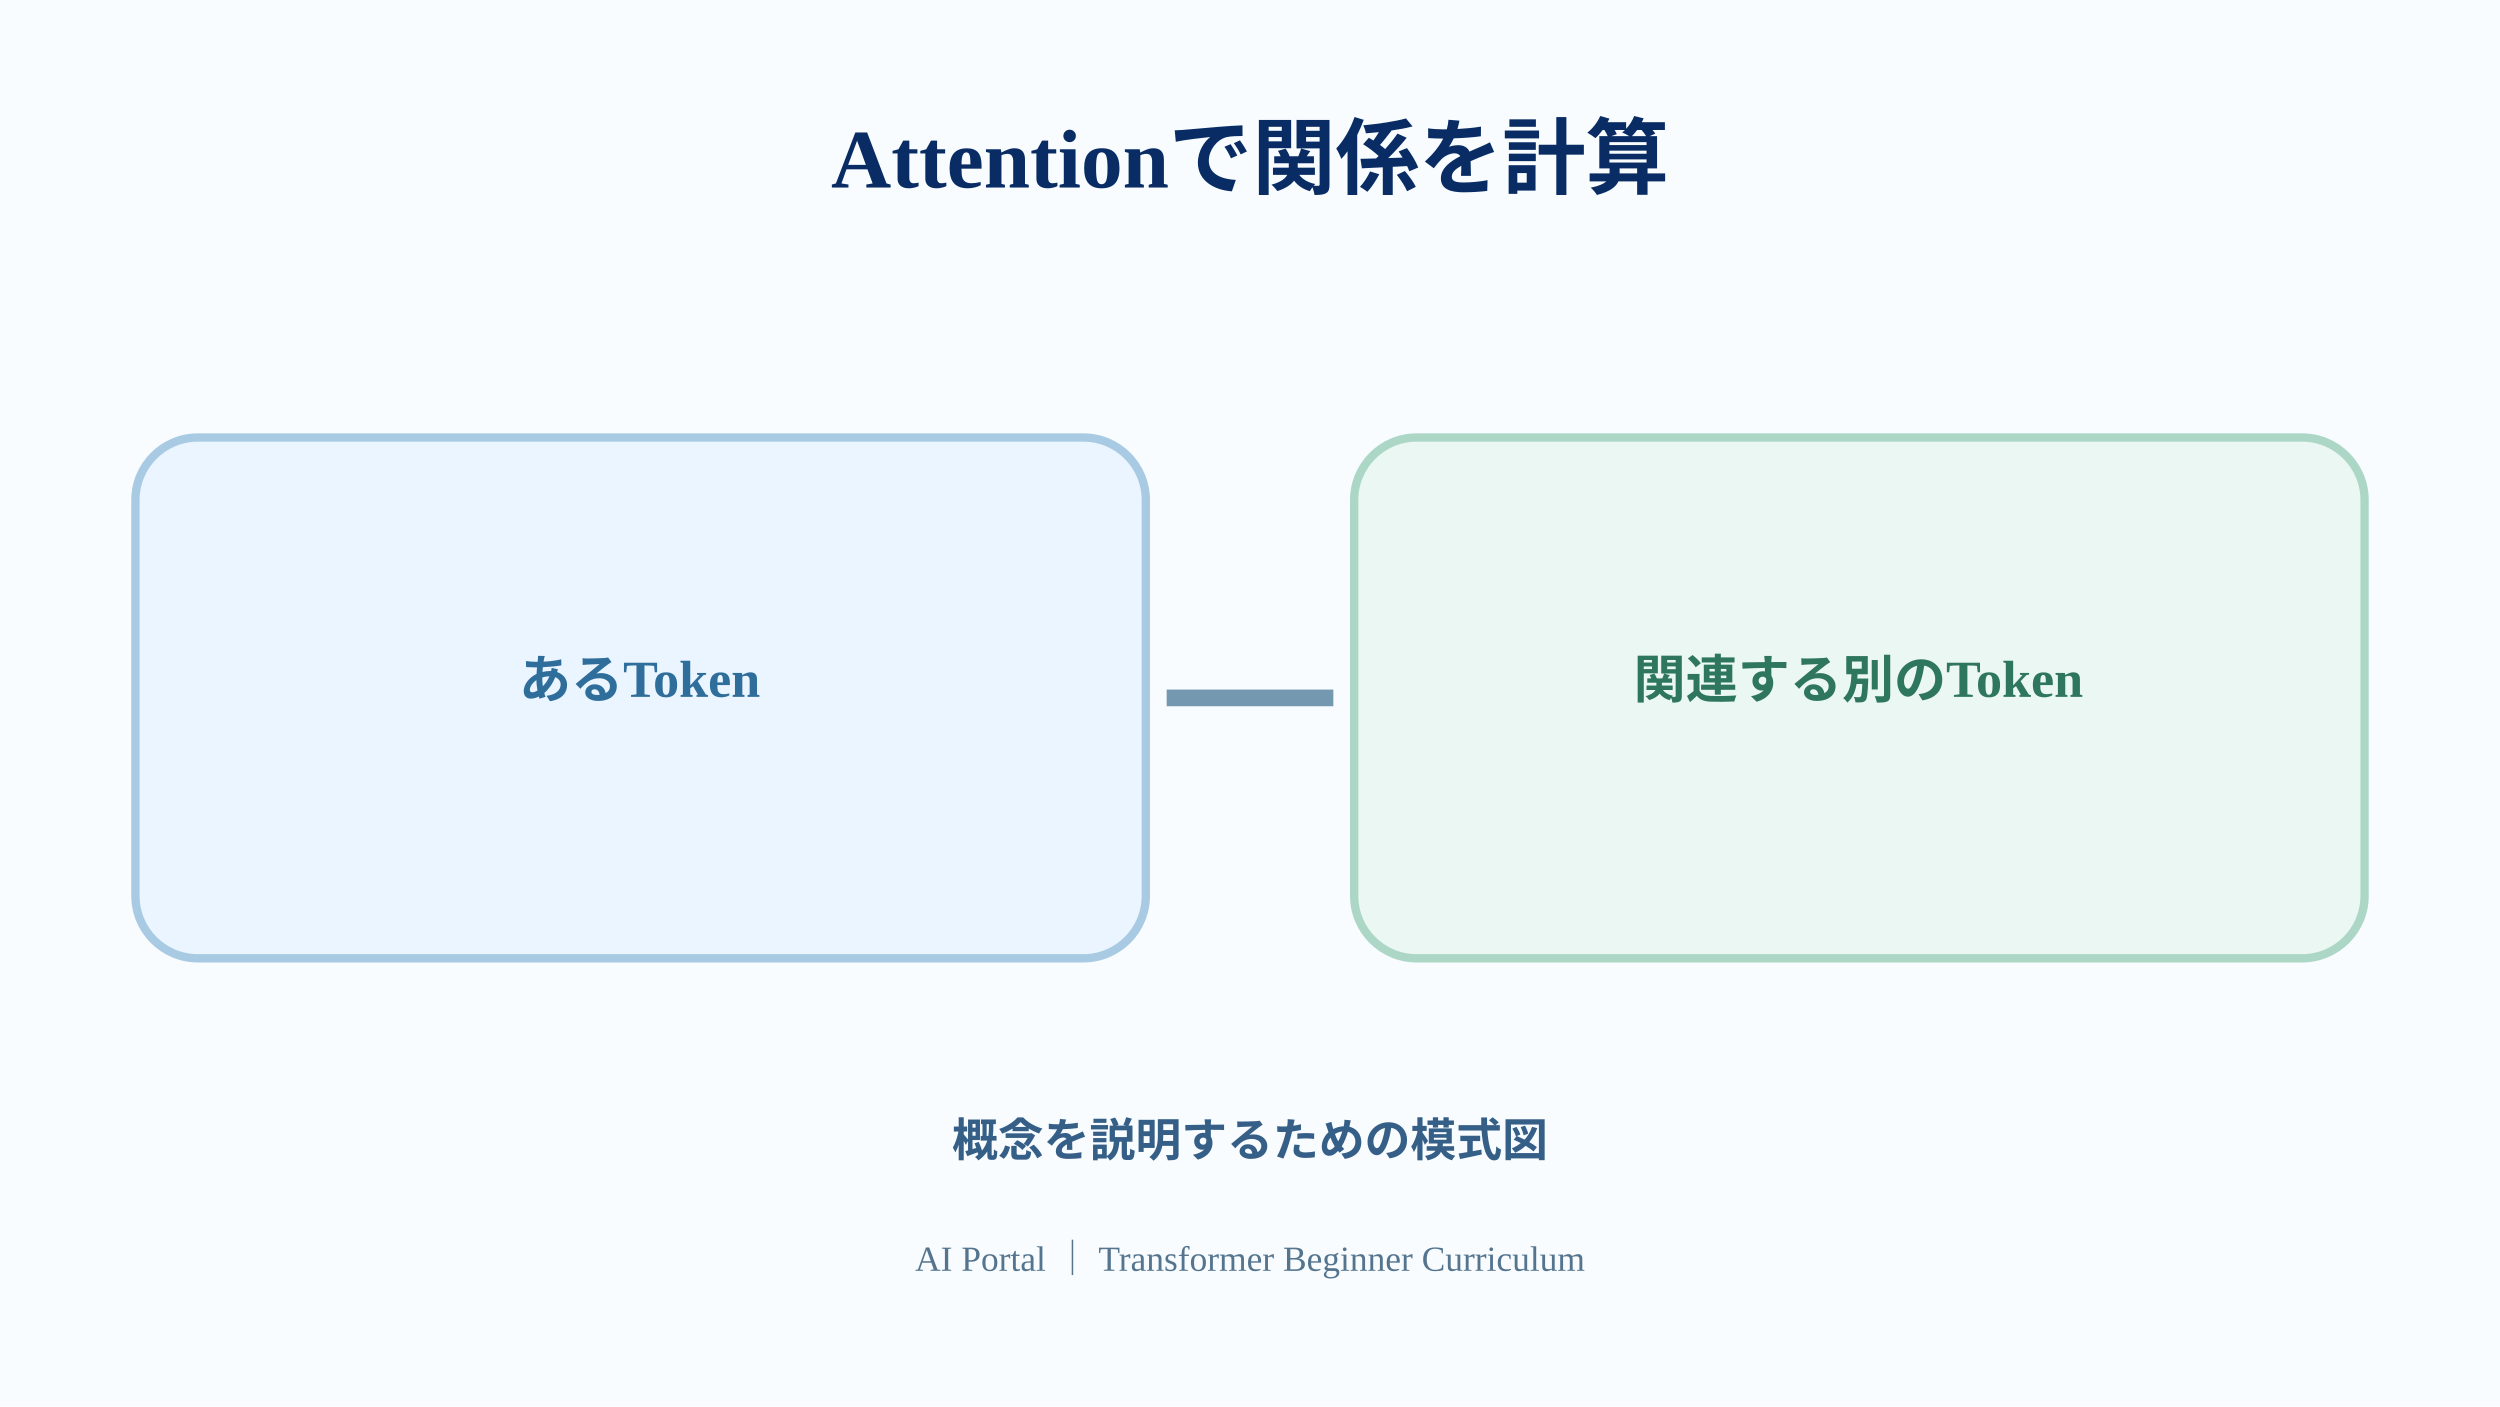
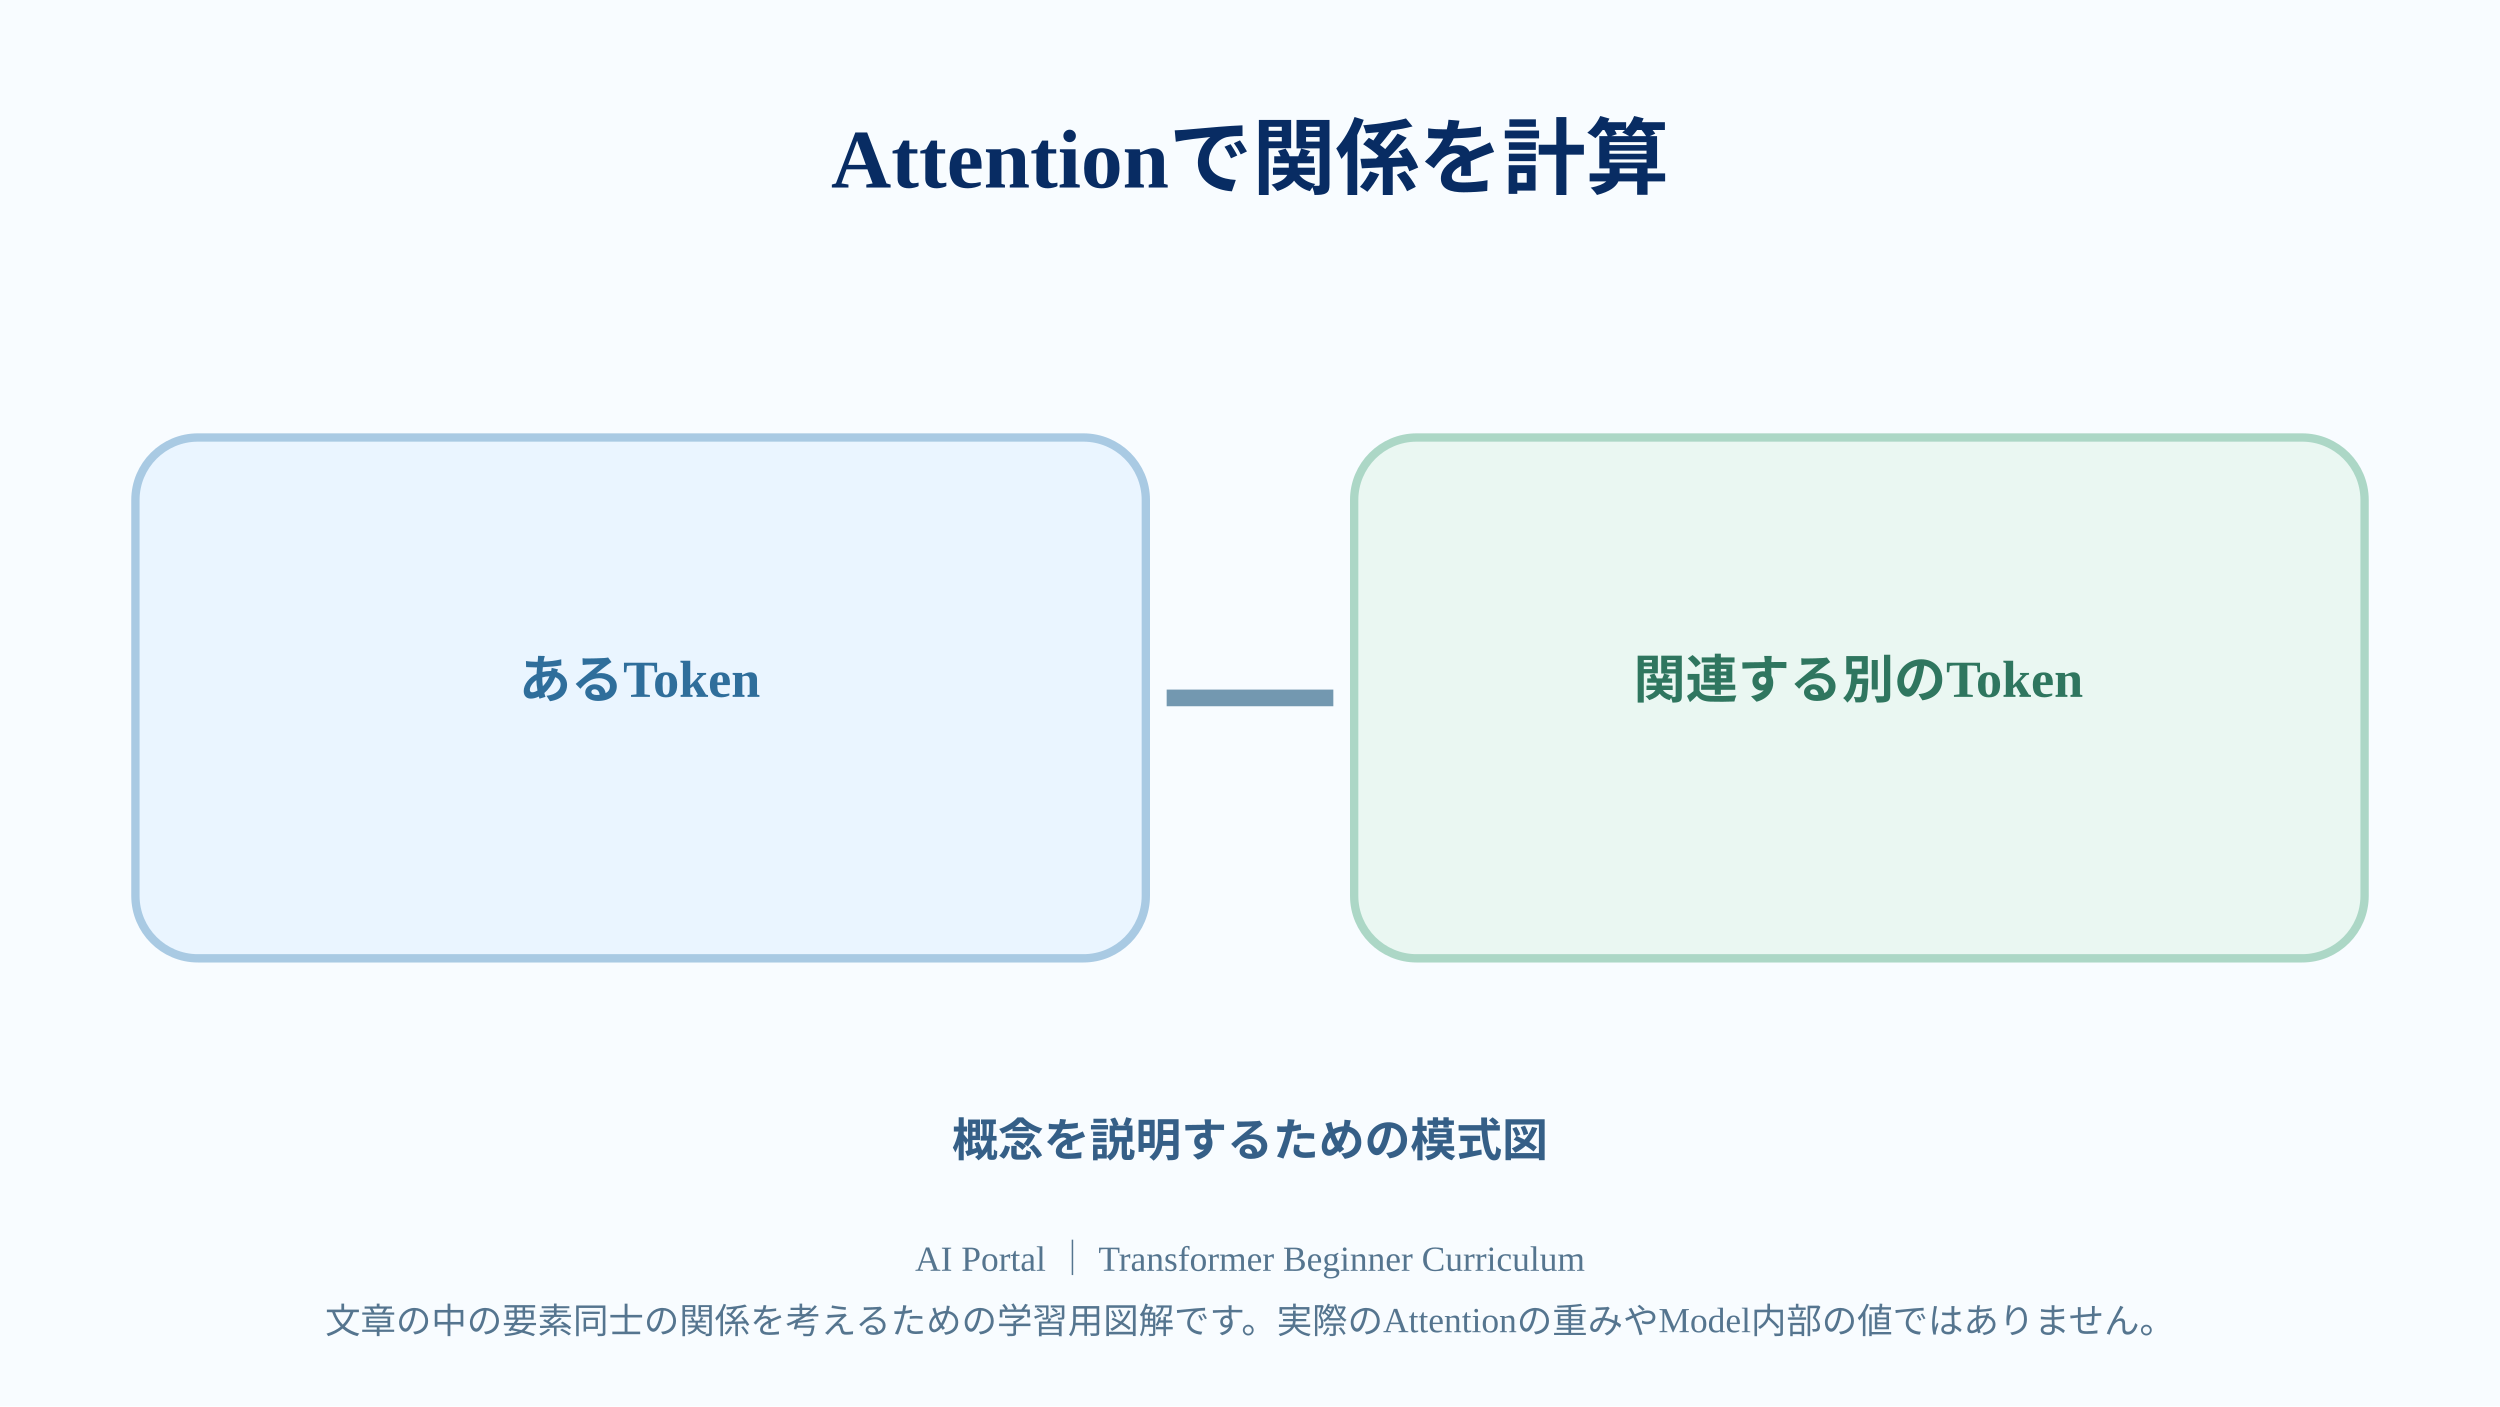
<svg xmlns="http://www.w3.org/2000/svg" viewBox="0 0 1200 675" role="img">
  <rect width="1200" height="675" fill="#f8fcff" />
  <text x="600" y="90" text-anchor="middle" font-size="40" font-weight="900" fill="#082c63">Attentionで関係を計算</text>
  <rect x="65" y="210" width="485" height="250" rx="30" fill="#eaf5ff" stroke="#a9cae3" stroke-width="4" />
  <text x="307" y="335" text-anchor="middle" font-size="25" font-weight="800" fill="#2f6e9b">あるToken</text>
  <path d="M560 335 H640" stroke="#7398b0" stroke-width="8" />
  <rect x="650" y="210" width="485" height="250" rx="30" fill="#eaf7f2" stroke="#acd7c6" stroke-width="4" />
  <text x="892" y="335" text-anchor="middle" font-size="25" font-weight="800" fill="#2f765f">関連する別のToken</text>
  <text x="600" y="555" text-anchor="middle" font-size="22" font-weight="800" fill="#355f87">概念を説明するための模式図</text>
  <text x="600" y="610" text-anchor="middle" font-size="17" fill="#55758f">AI Portal ｜ Transformer Beginner Curriculum</text>
+   <text x="600" y="640" text-anchor="middle" font-size="17" fill="#55758f">文章の中の要素同士の関係を考えるための学習用図解です。実際のAttentionの重みやModel内部の値ではありません。</text>
</svg>
